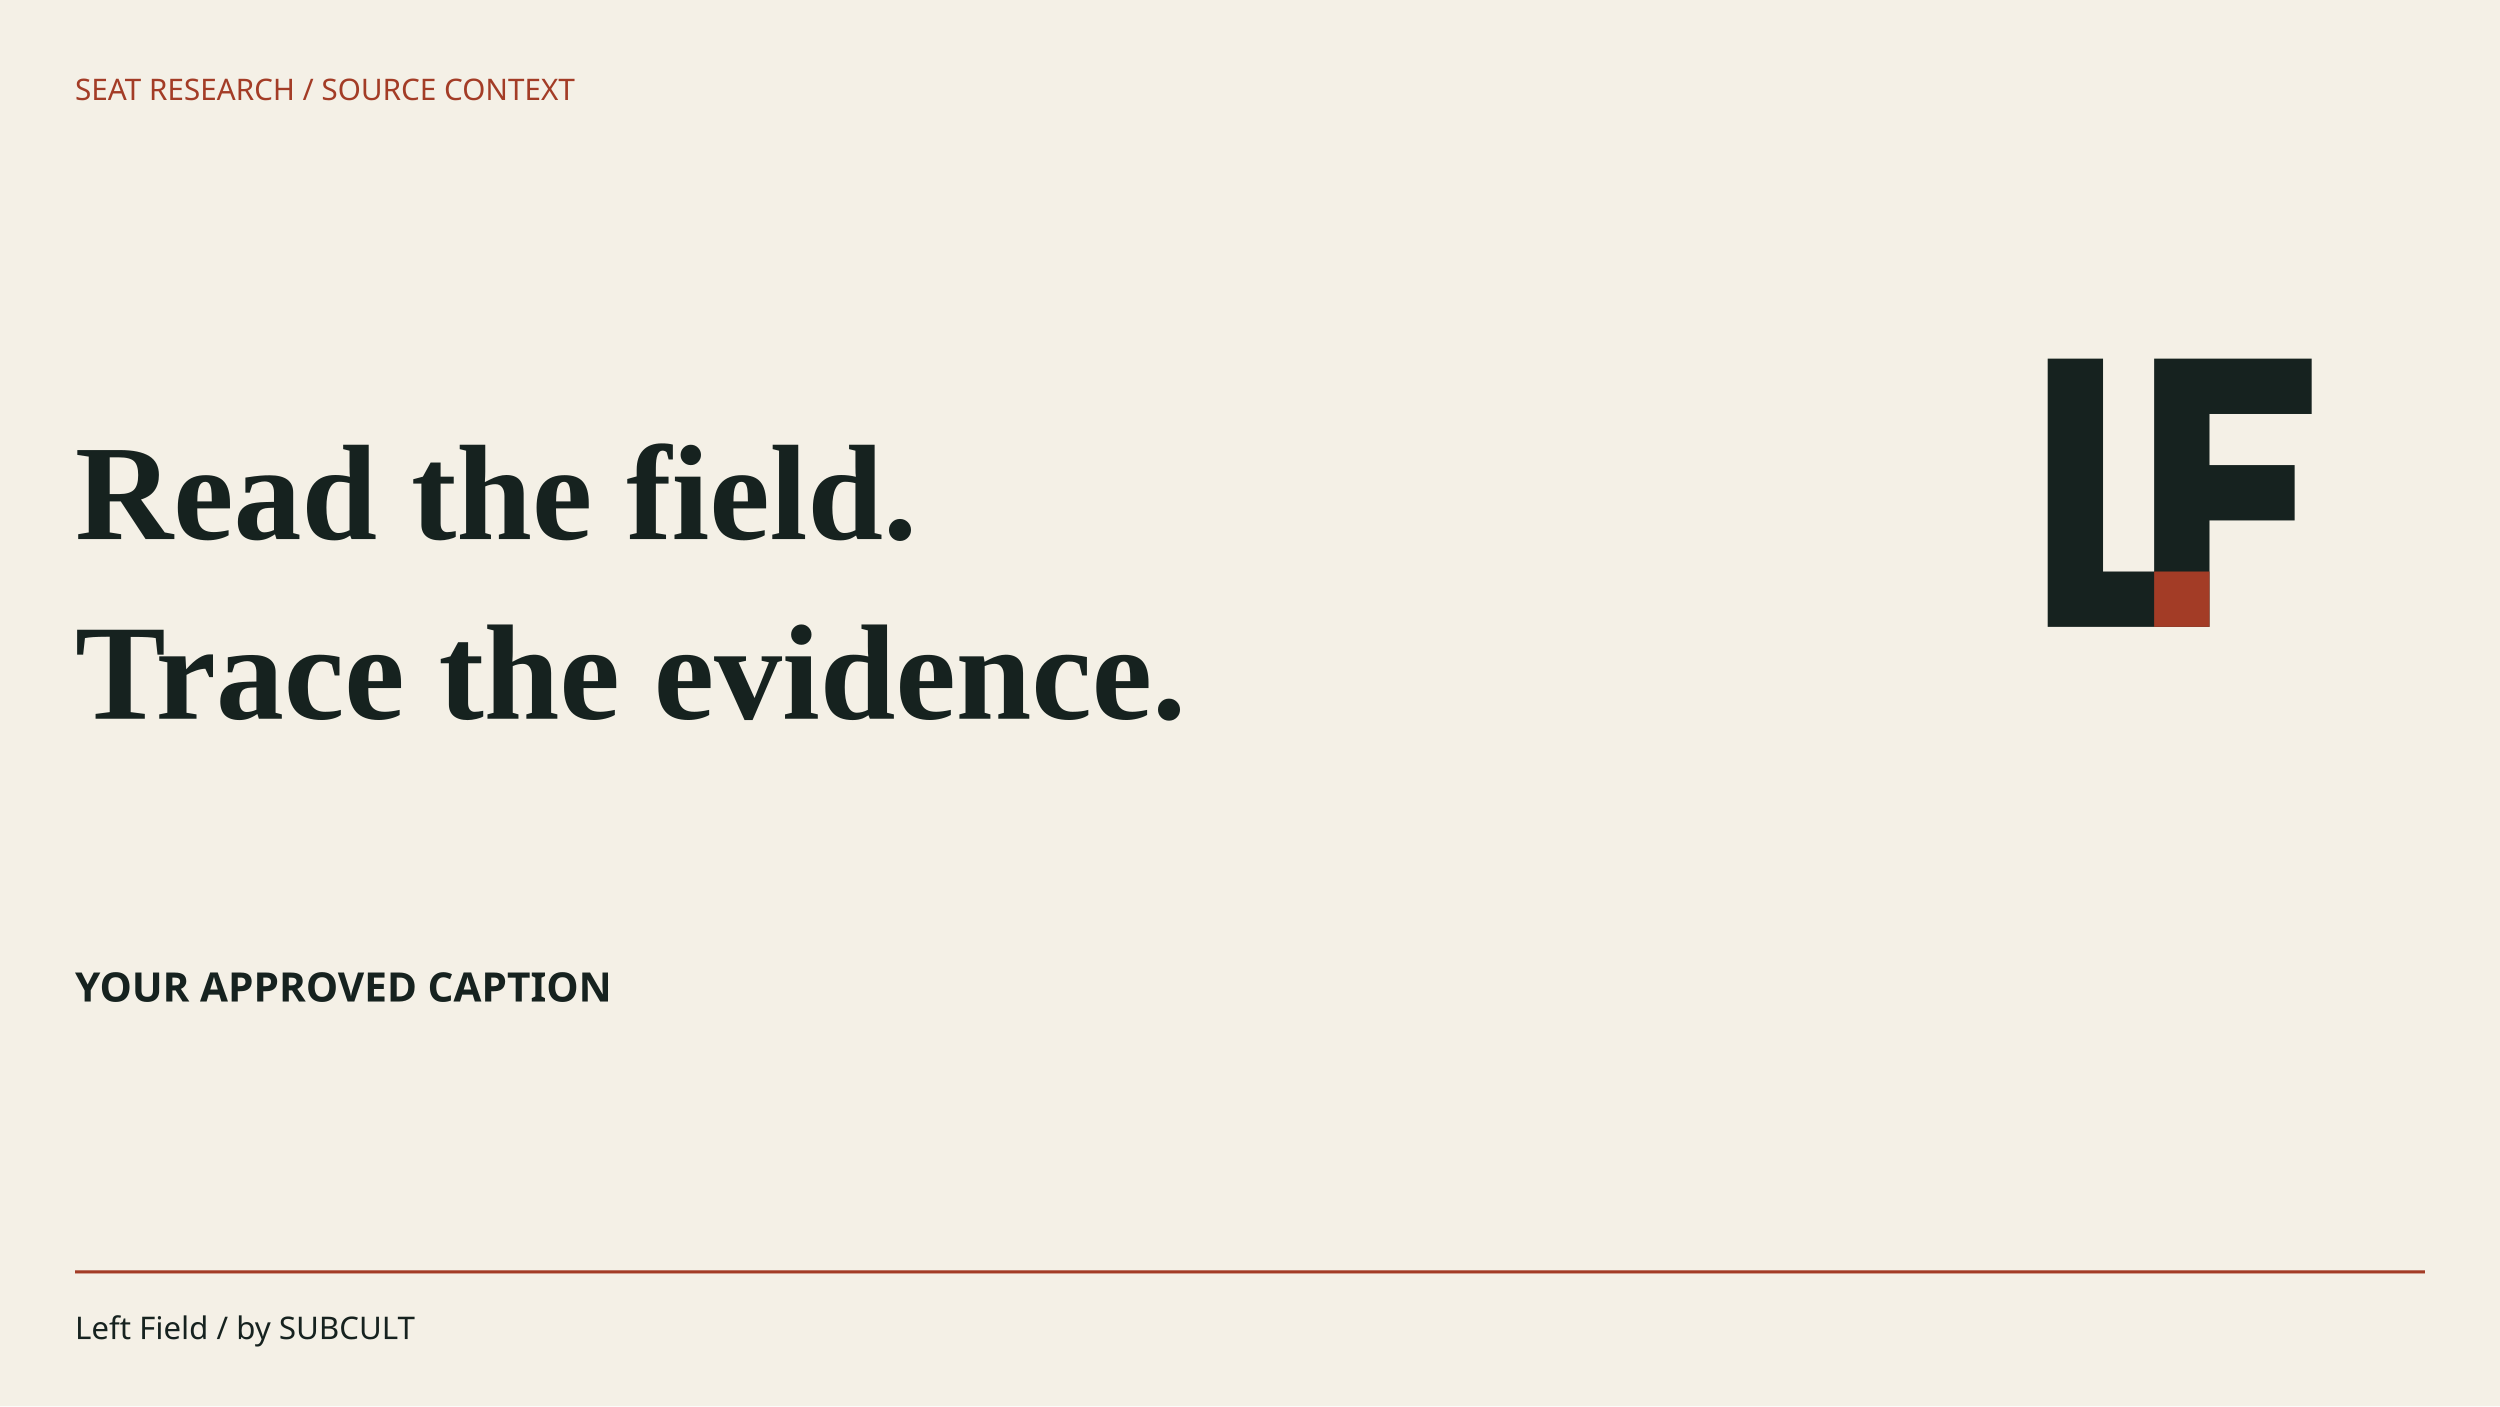
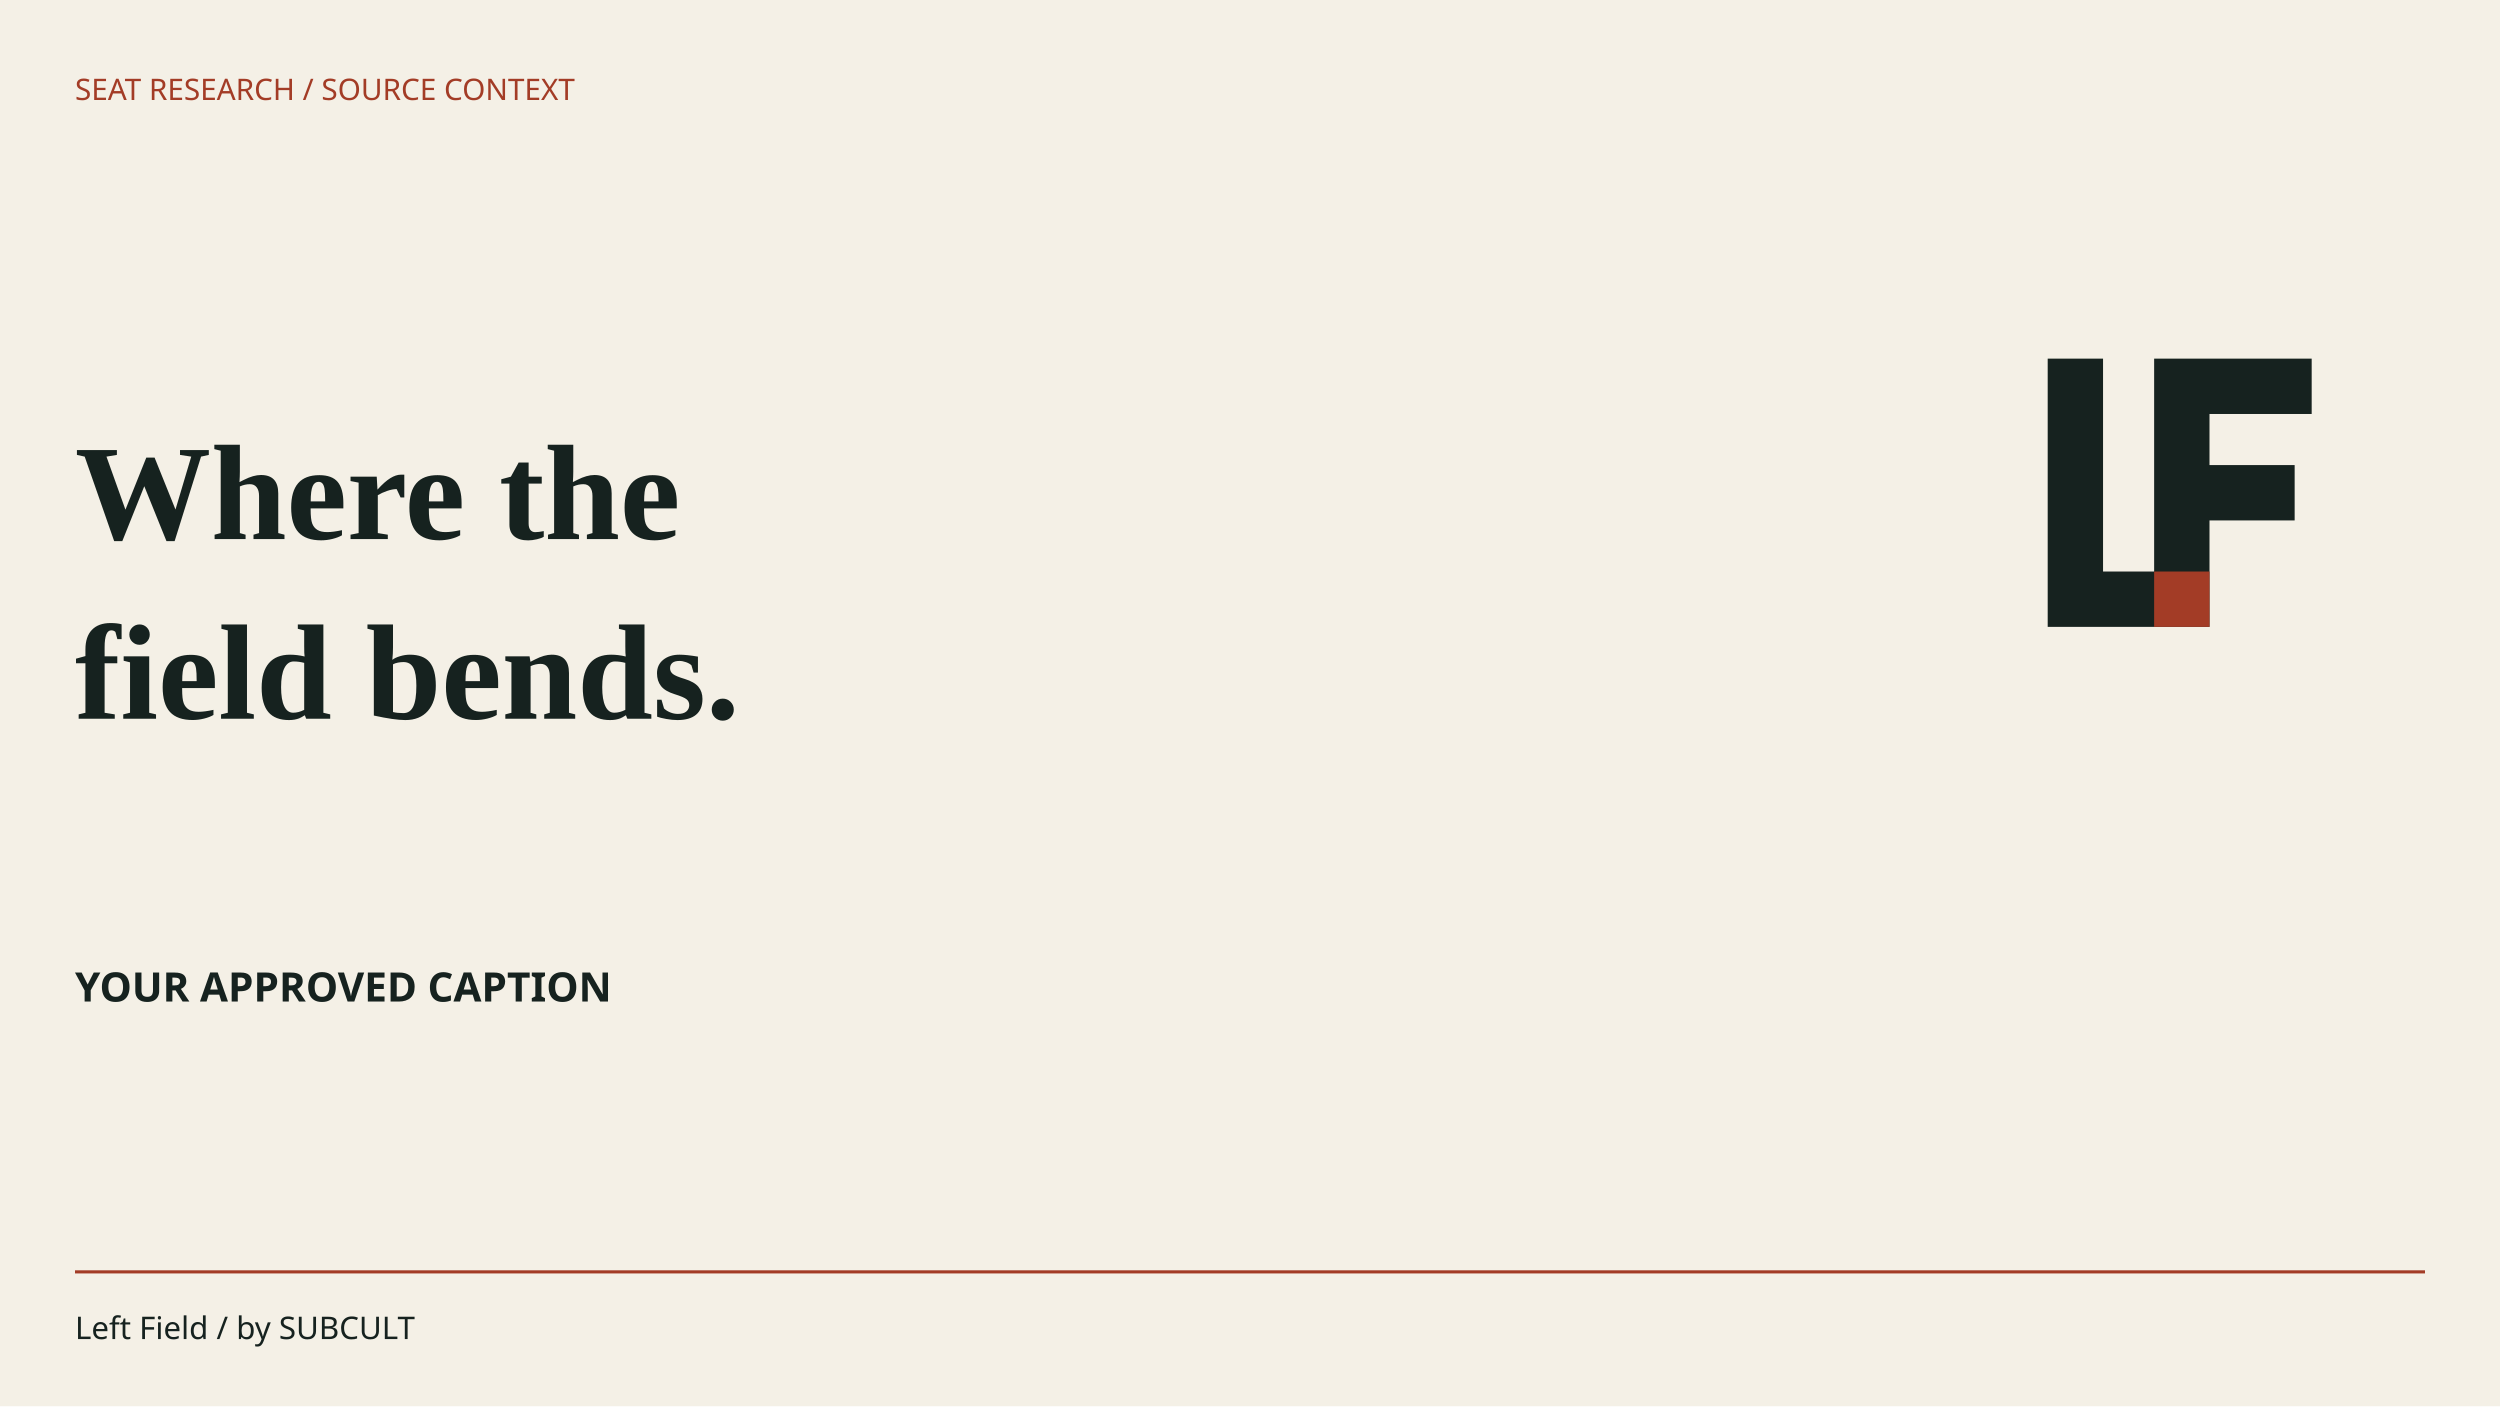
<svg xmlns="http://www.w3.org/2000/svg" width="1600" height="900" viewBox="0 0 1600 900" role="img">
  <rect x="0" y="0" width="1600" height="900" rx="0" fill="#f4f0e6" />
  <text x="48" y="64" font-family="JetBrains Mono" font-size="19" font-weight="400" fill="#a33c26">SEAT RESEARCH / SOURCE CONTEXT</text>
  <g transform="translate(1286 205) scale(1.3625)">
    <path d="M18 18h26v100h50v26H18z M68 18h74v26H94v24h40v26H94v50H68z" fill="#16221f" />
    <rect x="68" y="118" width="26" height="26" rx="0" fill="#a33c26" />
  </g>
-   <text x="48" y="345" font-family="Liberation Serif" font-size="87" font-weight="700" fill="#16221f">Read the field.</text>
-   <text x="48" y="460" font-family="Liberation Serif" font-size="87" font-weight="700" fill="#16221f">Trace the evidence.</text>
+   <text x="48" y="345" font-family="Liberation Serif" font-size="87" font-weight="700" fill="#16221f">Where the</text>
+   <text x="48" y="460" font-family="Liberation Serif" font-size="87" font-weight="700" fill="#16221f">field bends.</text>
  <text x="48" y="641" font-family="Public Sans" font-size="26" font-weight="700" fill="#16221f">YOUR APPROVED CAPTION</text>
  <path d="M48 814 L1552 814" stroke="#a33c26" stroke-width="2" fill="none" />
  <text x="48" y="857" font-family="Public Sans" font-size="20" font-weight="400" fill="#16221f">Left Field / by SUBCULT</text>
</svg>
